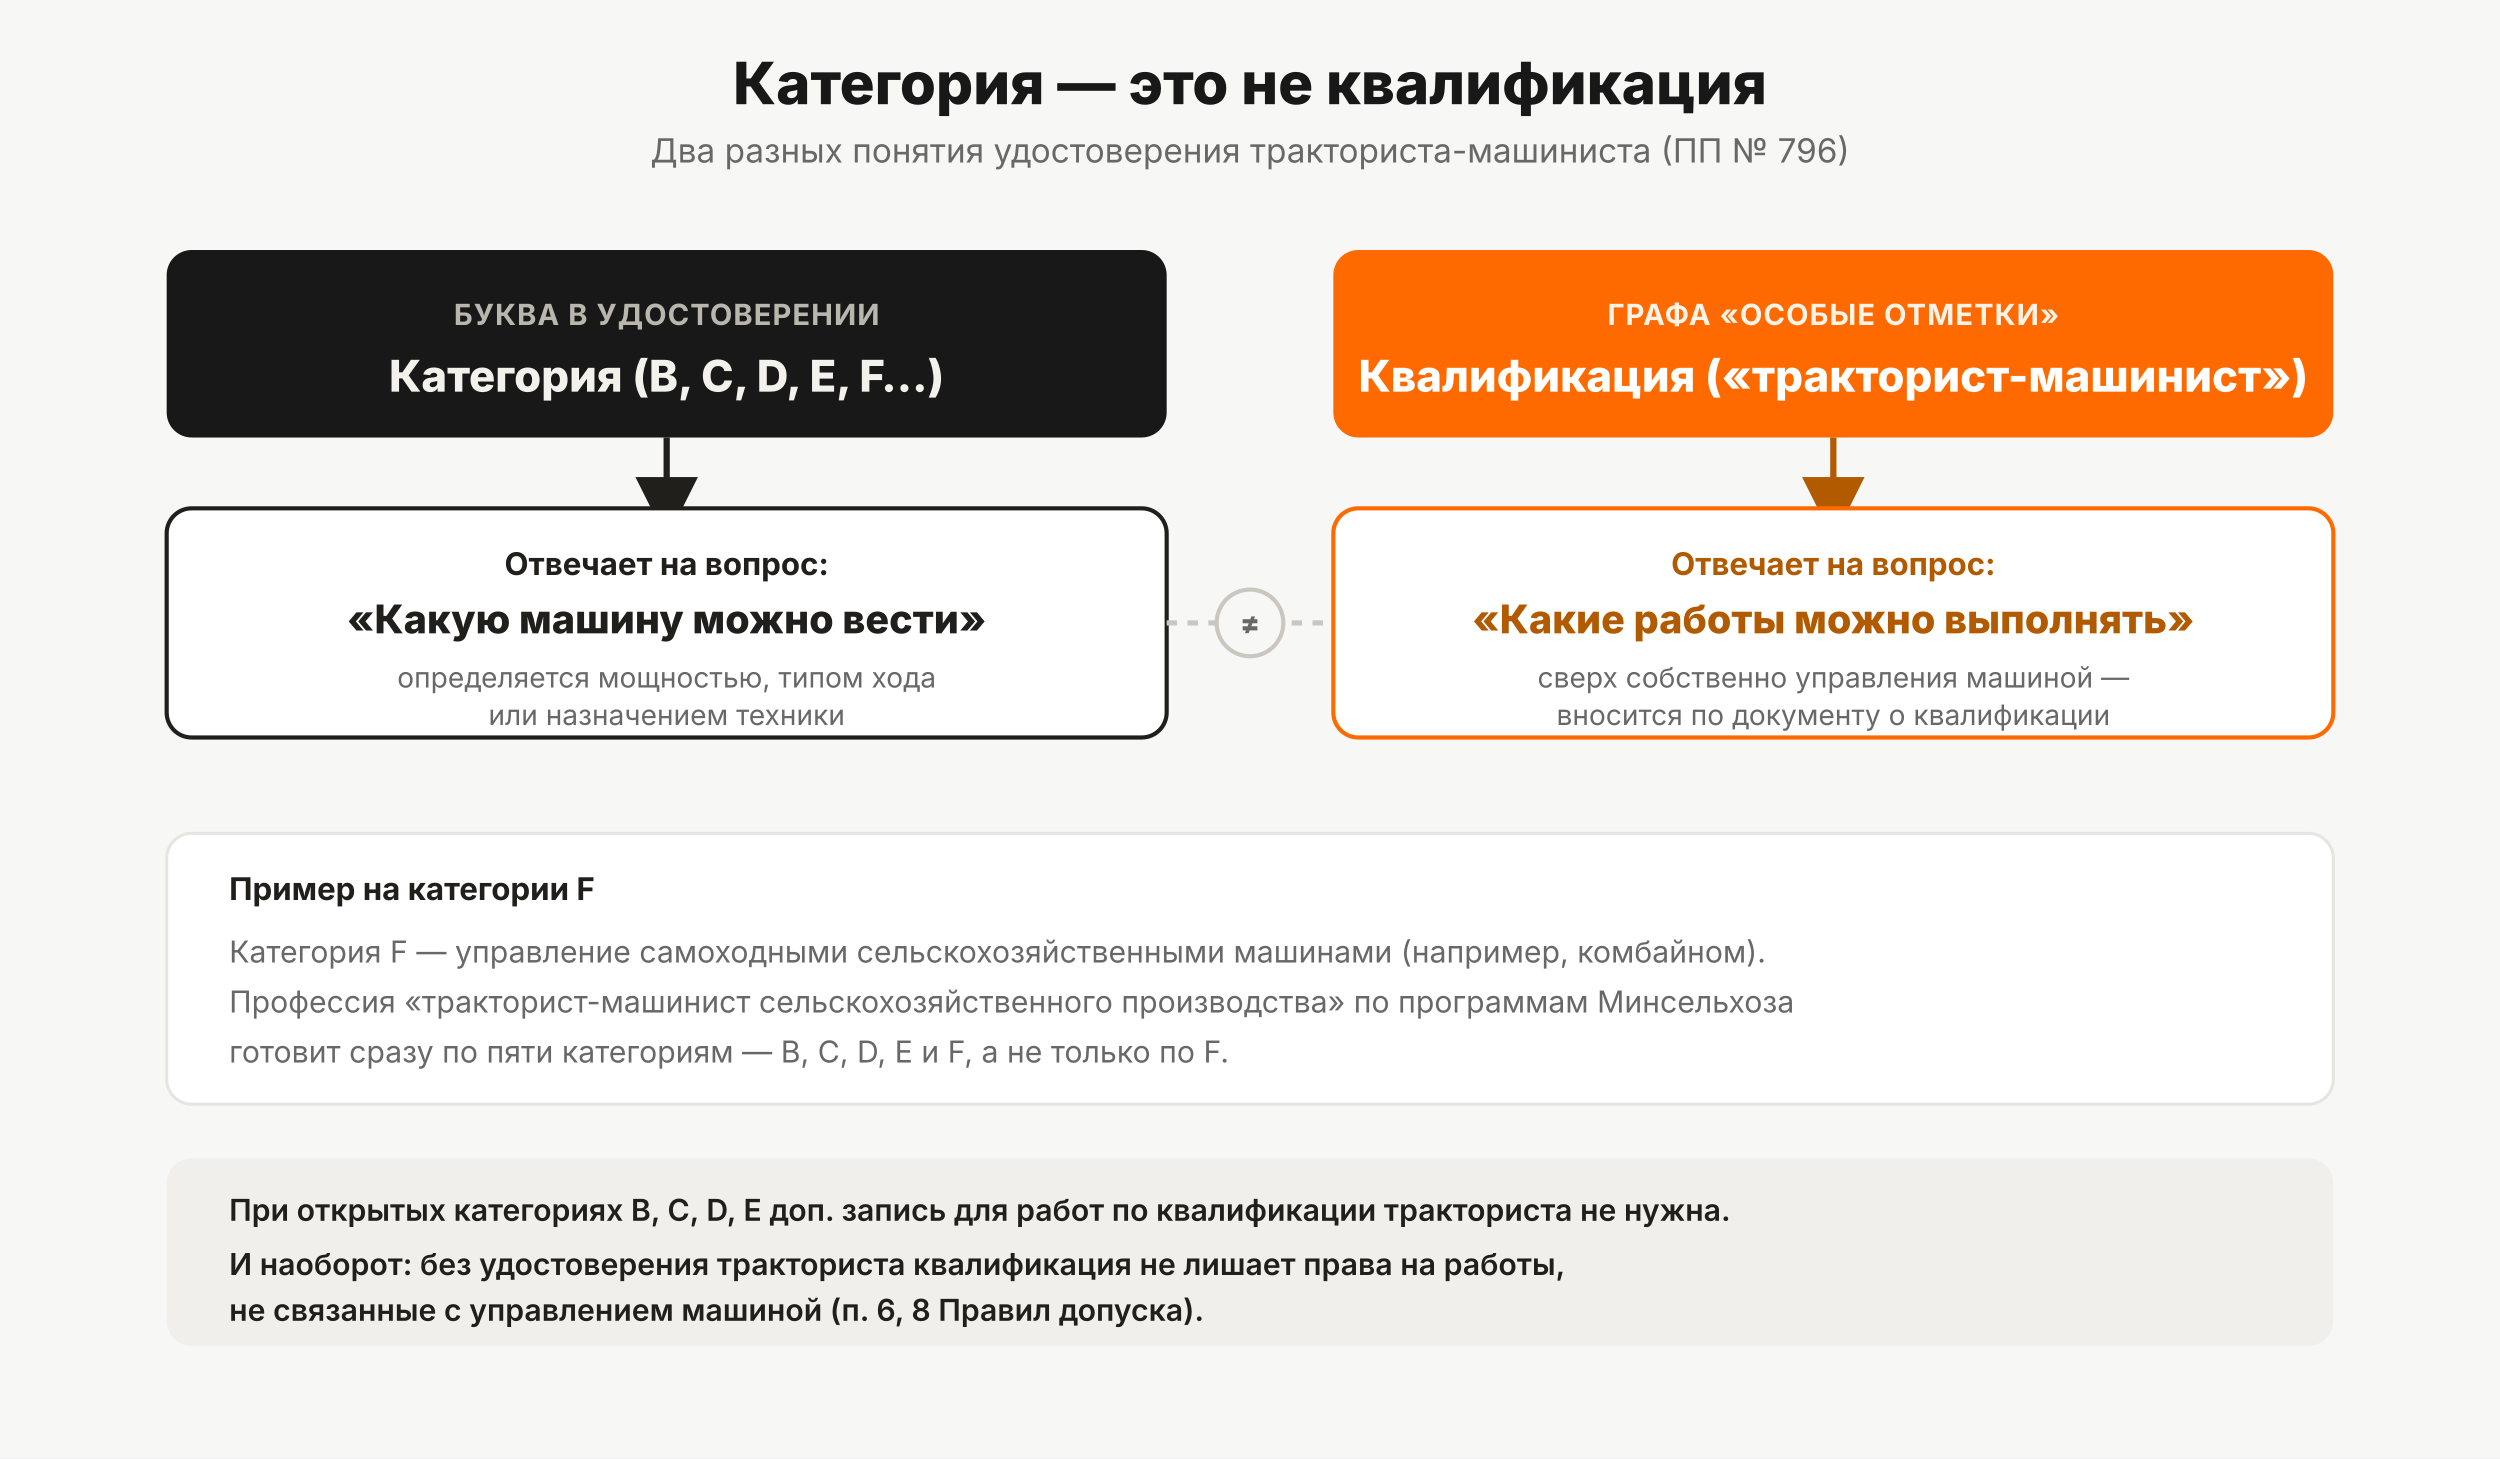
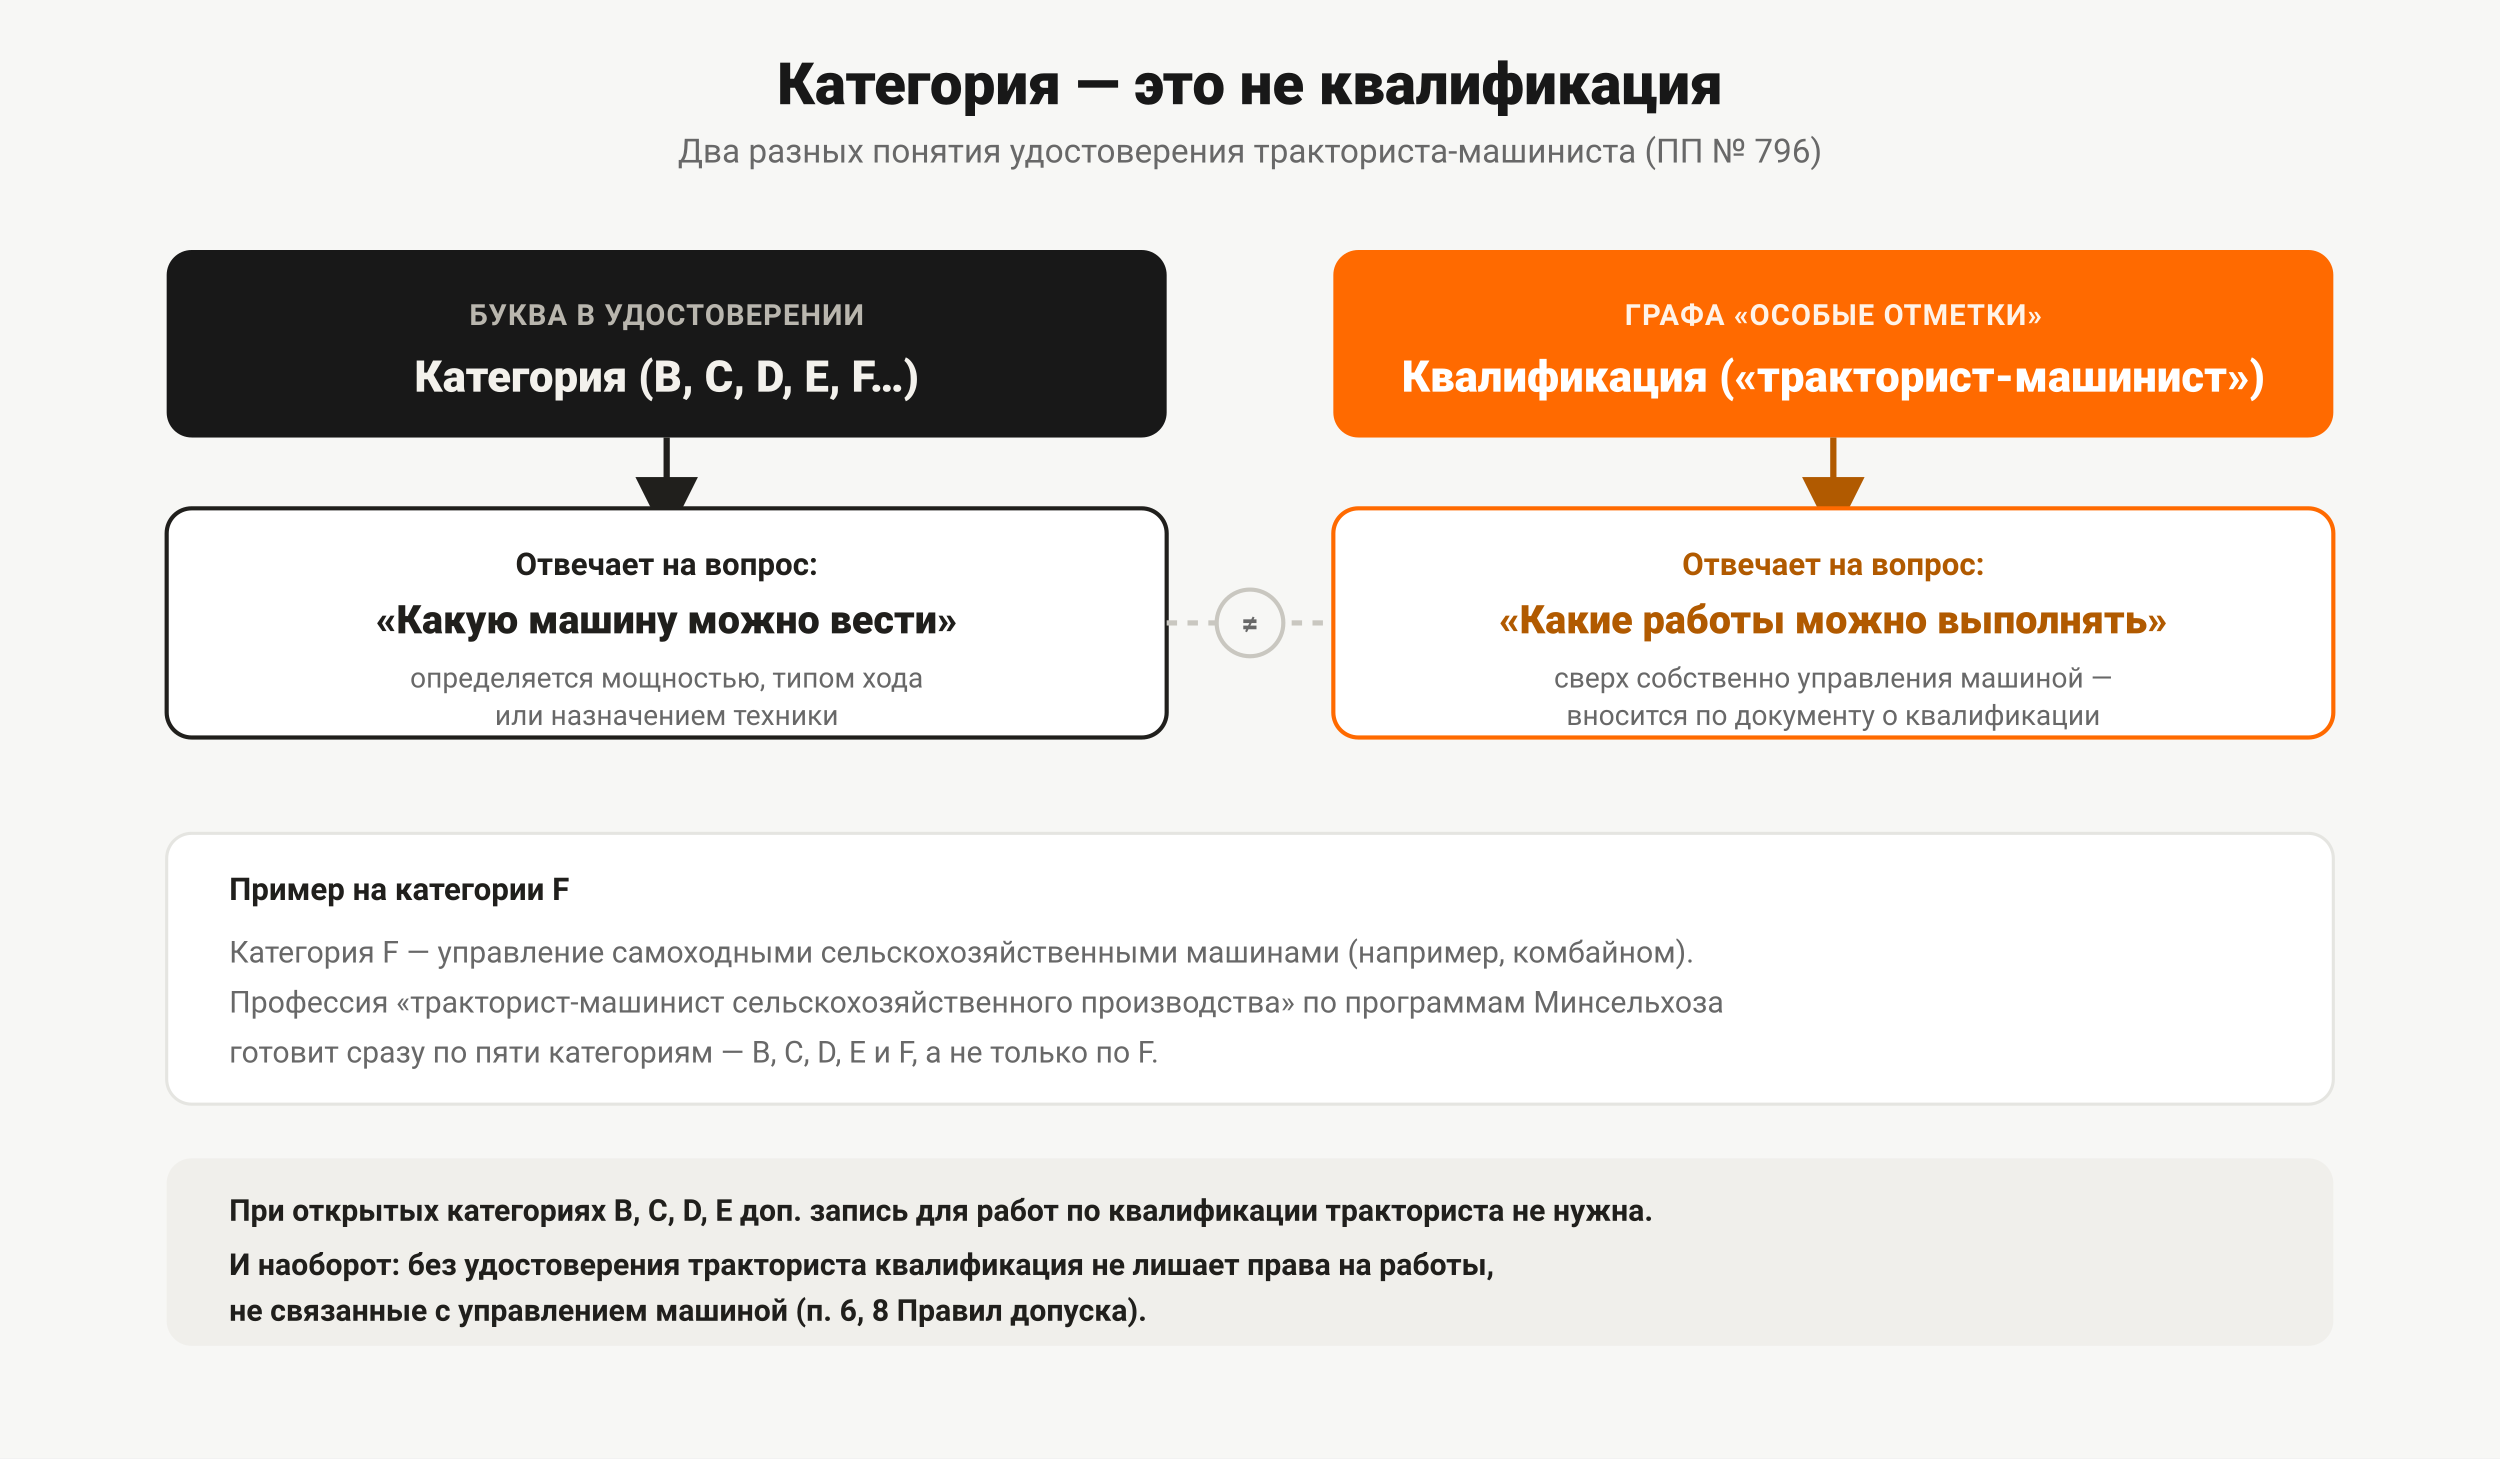
- <svg xmlns="http://www.w3.org/2000/svg" viewBox="0 0 1200 700" font-family="'Manrope', -apple-system, 'Segoe UI', sans-serif" role="img" aria-label="Схема: категория самоходной машины определяет, чем управлять, квалификация — какие работы выполнять">
+ <svg xmlns="http://www.w3.org/2000/svg" viewBox="0 0 1200 700" font-family="'Manrope', -apple-system, 'Segoe UI', Roboto, Arial, 'Liberation Sans', sans-serif" role="img" aria-label="Схема: категория самоходной машины определяет, чем управлять, квалификация — какие работы выполнять">
  <rect width="1200" height="700" fill="#F7F7F5" />
  <text x="600" y="50" text-anchor="middle" font-size="28" font-weight="800" fill="#181818">Категория — это не квалификация</text>
  <text x="600" y="78" text-anchor="middle" font-size="16" fill="#686868">Два разных понятия удостоверения тракториста-машиниста (ПП № 796)</text>
  <rect x="80" y="120" width="480" height="90" rx="12" fill="#181818" />
  <text x="320" y="156" text-anchor="middle" font-size="14" font-weight="700" fill="#B9B6AE" letter-spacing="0.5">БУКВА В УДОСТОВЕРЕНИИ</text>
  <text x="320" y="188" text-anchor="middle" font-size="21" font-weight="800" fill="#F3F1EC">Категория (B, C, D, E, F…)</text>
  <path d="M 320 210 L 320 244" stroke="#201F1C" stroke-width="3" marker-end="url(#arrowDark)" />
  <rect x="80" y="244" width="480" height="110" rx="12" fill="#FFFFFF" stroke="#201F1C" stroke-width="2" />
  <text x="320" y="276" text-anchor="middle" font-size="15" font-weight="700" fill="#201F1C">Отвечает на вопрос:</text>
  <text x="320" y="304" text-anchor="middle" font-size="19" font-weight="800" fill="#201F1C">«Какую машину можно вести»</text>
  <text x="320" y="330" text-anchor="middle" font-size="13.5" fill="#686868">определяется мощностью, типом хода</text>
  <text x="320" y="348" text-anchor="middle" font-size="13.5" fill="#686868">или назначением техники</text>
  <rect x="640" y="120" width="480" height="90" rx="12" fill="#FF6A00" />
  <text x="880" y="156" text-anchor="middle" font-size="14" font-weight="700" fill="#FFF3E8" letter-spacing="0.5">ГРАФА «ОСОБЫЕ ОТМЕТКИ»</text>
  <text x="880" y="188" text-anchor="middle" font-size="21" font-weight="800" fill="#FFFFFF">Квалификация («тракторист-машинист»)</text>
  <path d="M 880 210 L 880 244" stroke="#B15A00" stroke-width="3" marker-end="url(#arrowOrange)" />
  <rect x="640" y="244" width="480" height="110" rx="12" fill="#FFFFFF" stroke="#FF6A00" stroke-width="2" />
  <text x="880" y="276" text-anchor="middle" font-size="15" font-weight="700" fill="#B15A00">Отвечает на вопрос:</text>
  <text x="880" y="304" text-anchor="middle" font-size="19" font-weight="800" fill="#B15A00">«Какие работы можно выполнять»</text>
  <text x="880" y="330" text-anchor="middle" font-size="13.5" fill="#686868">сверх собственно управления машиной —</text>
  <text x="880" y="348" text-anchor="middle" font-size="13.5" fill="#686868">вносится по документу о квалификации</text>
  <defs>
    <marker id="arrowDark" markerWidth="10" markerHeight="10" refX="5" refY="5" orient="auto">
      <path d="M0,0 L10,5 L0,10 Z" fill="#201F1C" />
    </marker>
    <marker id="arrowOrange" markerWidth="10" markerHeight="10" refX="5" refY="5" orient="auto">
      <path d="M0,0 L10,5 L0,10 Z" fill="#B15A00" />
    </marker>
  </defs>
  <path d="M 560 299 L 640 299" stroke="#C9C7C0" stroke-width="2.5" stroke-dasharray="5 5" />
  <circle cx="600" cy="299" r="16" fill="#F7F7F5" stroke="#C9C7C0" stroke-width="2" />
  <text x="600" y="304" text-anchor="middle" font-size="14" font-weight="800" fill="#686868">≠</text>
  <rect x="80" y="400" width="1040" height="130" rx="12" fill="#FFFFFF" stroke="#E5E5E1" stroke-width="1.5" />
  <text x="110" y="432" font-size="15" font-weight="700" fill="#201F1C">Пример на категории F</text>
  <text x="110" y="462" font-size="14.5" fill="#686868">Категория F — управление самоходными сельскохозяйственными машинами (например, комбайном).</text>
  <text x="110" y="486" font-size="14.5" fill="#686868">Профессия «тракторист-машинист сельскохозяйственного производства» по программам Минсельхоза</text>
  <text x="110" y="510" font-size="14.5" fill="#686868">готовит сразу по пяти категориям — B, C, D, E и F, а не только по F.</text>
  <rect x="80" y="556" width="1040" height="90" rx="12" fill="#F0EFEB" />
  <text x="110" y="586" font-size="14.5" fill="#201F1C" font-weight="600">При открытых категориях B, C, D, E доп. запись для работ по квалификации тракториста не нужна.</text>
  <text x="110" y="612" font-size="14.5" fill="#201F1C" font-weight="600">И наоборот: без удостоверения тракториста квалификация не лишает права на работы,</text>
  <text x="110" y="634" font-size="14.5" fill="#201F1C" font-weight="600">не связанные с управлением машиной (п. 6, 8 Правил допуска).</text>
</svg>
